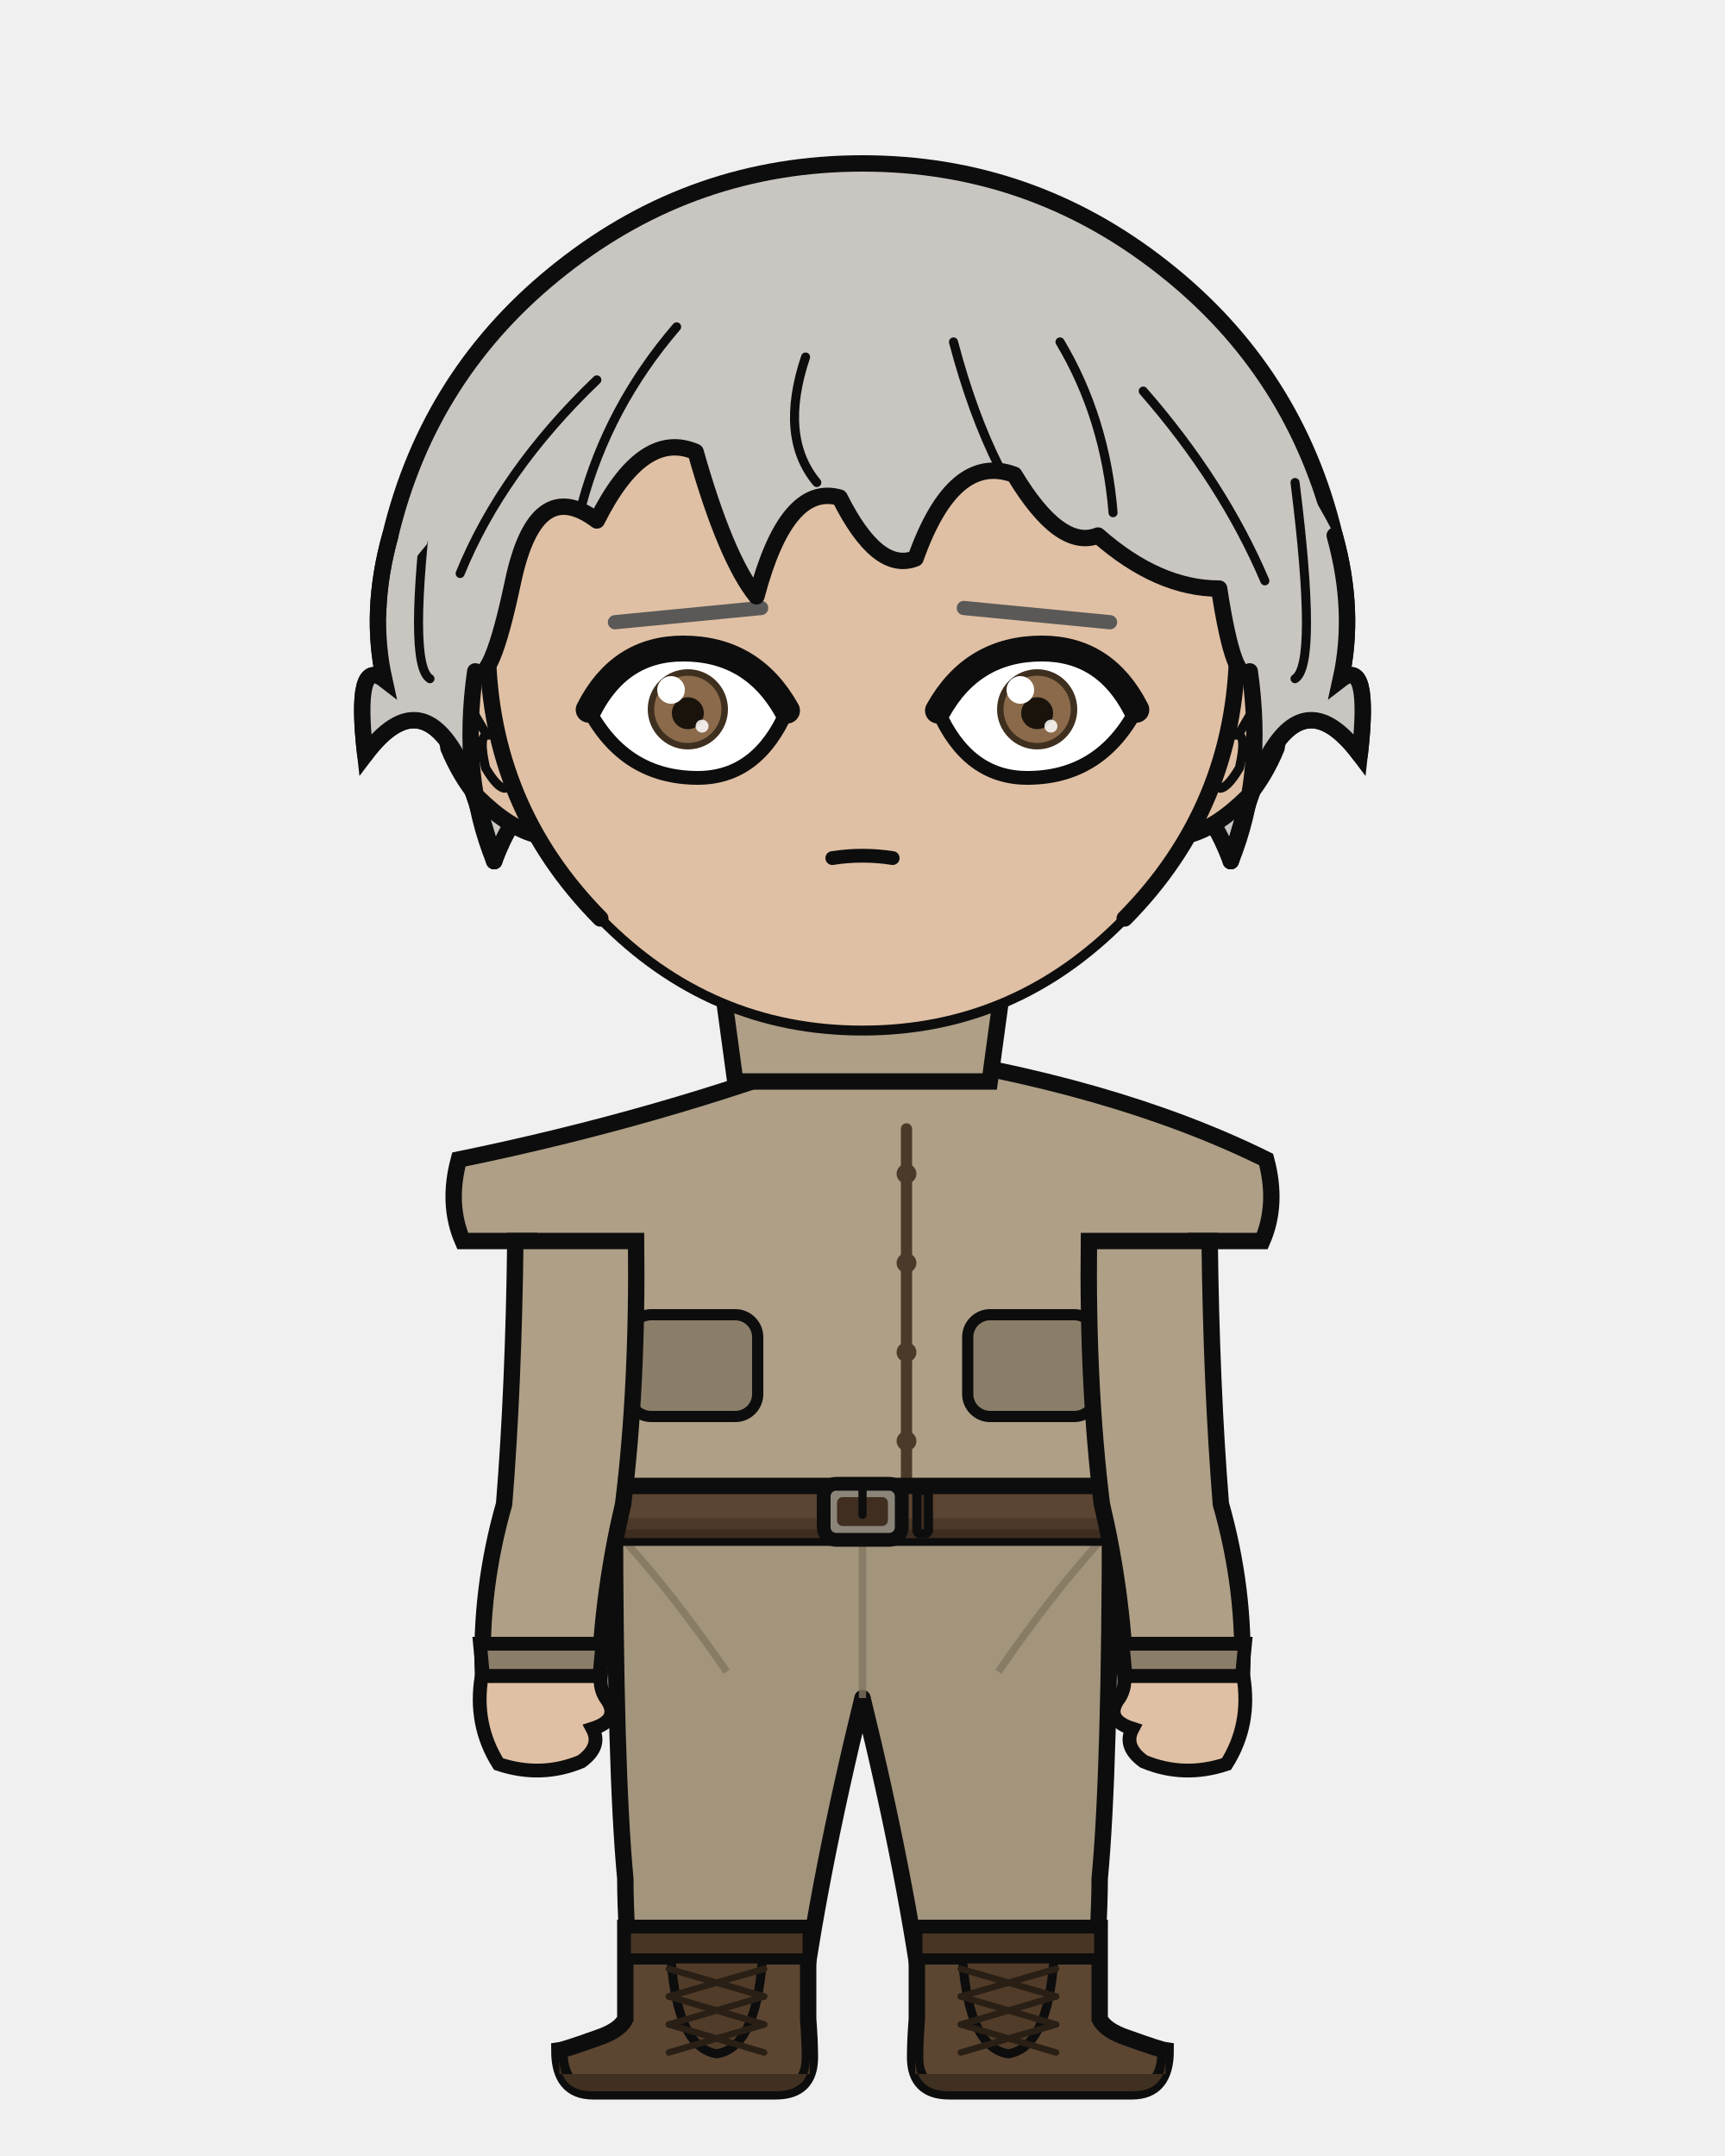
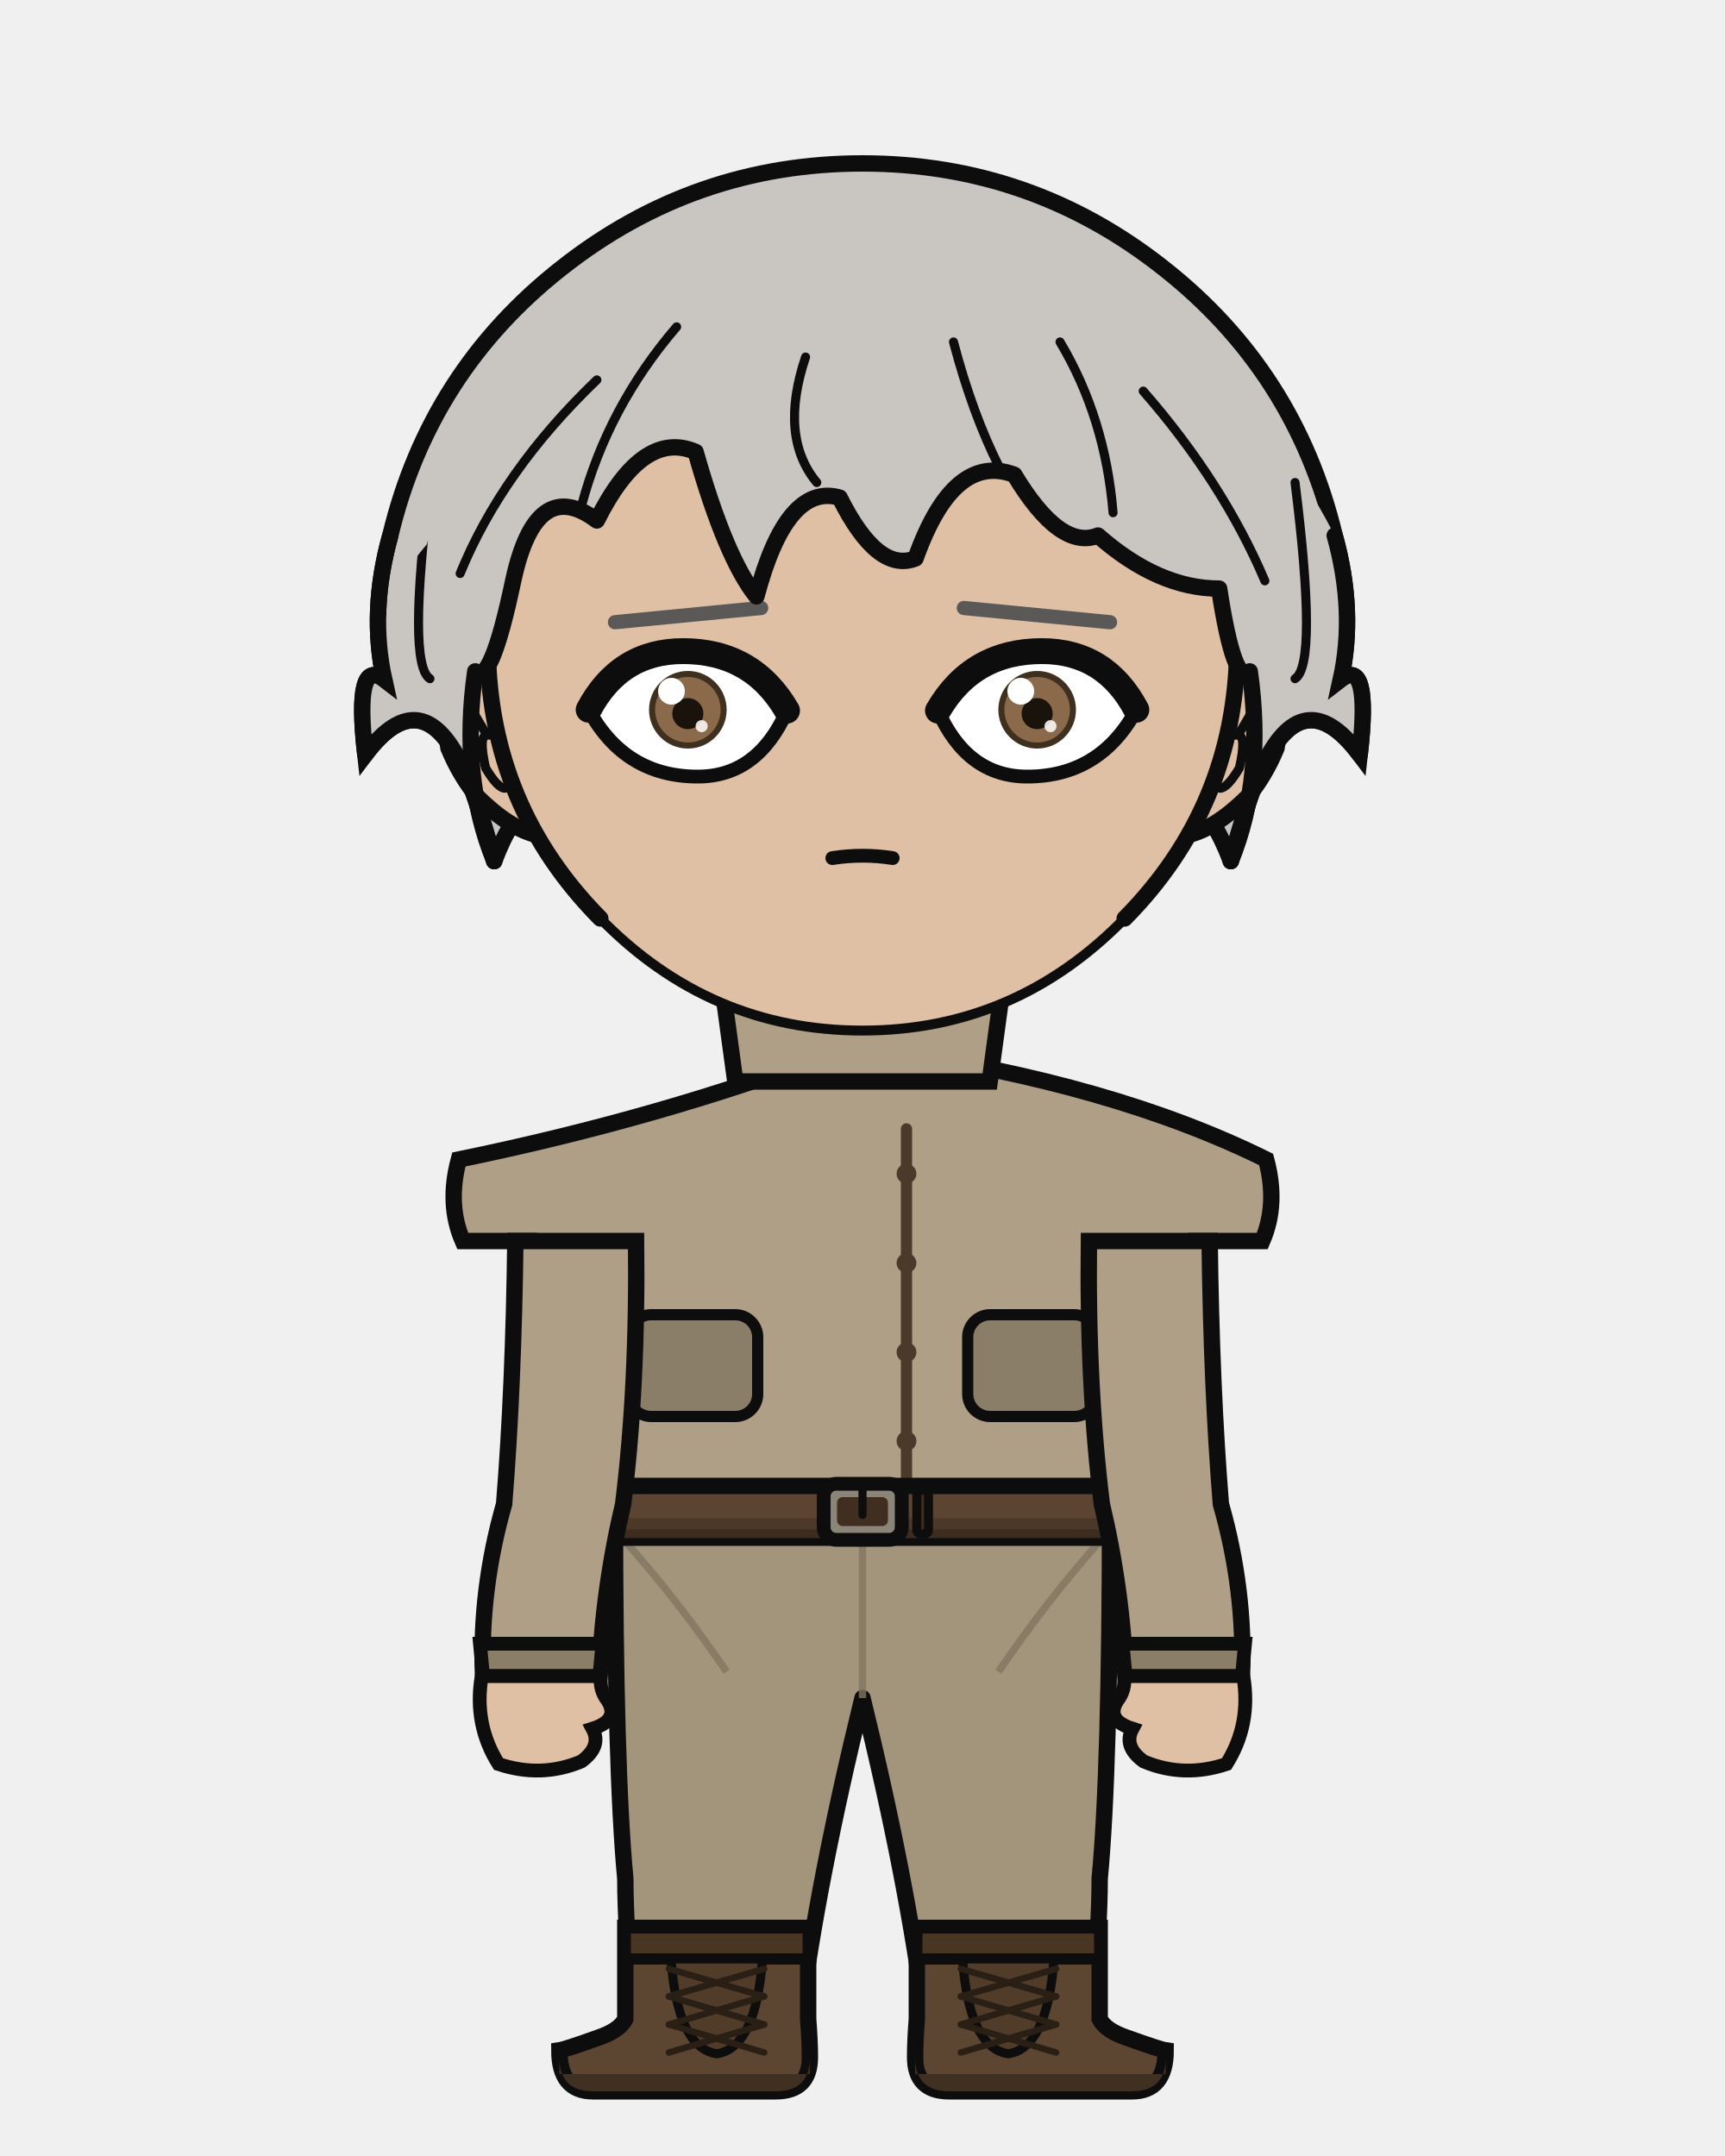
<svg xmlns="http://www.w3.org/2000/svg" width="400" height="500" viewBox="0 0 400 500">
  <defs>
    <clipPath id="hair-front">
      <path d="M 114.6 199.7 Q 106.7 180.3 110.2 155.7 Q 113.8 159.4 119.0 134.7 Q 124.3 110.1 138.4 120.7 Q 149.0 99.5 161.3 104.8 Q 168.3 129.5 175.4 138.3 Q 182.4 111.9 194.7 115.4 Q 203.5 133.0 212.3 129.5 Q 221.1 104.8 235.2 110.1 Q 245.8 127.7 254.6 124.2 Q 268.6 136.5 282.7 136.5 Q 286.2 159.4 289.8 155.7 Q 293.3 180.3 285.4 199.7 Q 289.8 183.8 292.4 178.6 Q 302.1 157.4 315.3 175.0 Q 317.9 152.2 310.9 157.6 Q 314.4 141.8 309.5 124.2 Q 292.5 91.3 264.3 69.0 Q 236.0 46.7 200.0 46.7 Q 164.0 46.7 135.7 69.0 Q 107.5 91.3 99.0 126.2 Q 85.6 141.8 89.1 157.6 Q 82.1 152.2 84.7 175.0 Q 97.9 157.4 107.6 178.6 Q 110.2 183.8 114.6 199.7 Z" />
    </clipPath>
  </defs>
  <path d="M 90.5 124.2 Q 99.6 86.2 130.3 62.1 Q 161.0 37.9 200.0 37.9 Q 239.0 37.9 269.7 62.1 Q 300.4 86.2 309.5 124.2 Q 314.4 141.8 310.9 157.6 Q 317.9 152.2 315.3 175.0 Q 302.1 157.4 292.4 178.6 Q 289.8 183.8 285.4 199.7 Q 277.4 178.6 268.6 190.9 Q 259.8 196.2 247.5 220.8 Q 226.4 196.2 200.0 201.4 Q 173.6 196.2 152.5 220.8 Q 140.2 196.2 131.4 190.9 Q 122.6 178.6 114.6 199.7 Q 110.2 183.8 107.6 178.6 Q 97.9 157.4 84.7 175.0 Q 82.1 152.2 89.1 157.6 Q 85.6 141.8 90.5 124.2 Z" fill="#c9c6c2" />
  <path d="M 90.5 124.2 Q 99.6 86.2 130.3 62.1 Q 161.0 37.9 200.0 37.9 Q 239.0 37.9 269.7 62.1 Q 300.4 86.2 309.5 124.2 Q 314.4 141.8 310.9 157.6 Q 317.9 152.2 315.3 175.0 Q 302.1 157.4 292.4 178.6 Q 289.8 183.8 285.4 199.7 Q 277.4 178.6 268.6 190.9 Q 259.8 196.2 247.5 220.8 Q 226.4 196.2 200.0 201.4 Q 173.6 196.2 152.5 220.8 Q 140.2 196.2 131.4 190.9 Q 122.6 178.6 114.6 199.7 Q 110.2 183.8 107.6 178.6 Q 97.9 157.4 84.7 175.0 Q 82.1 152.2 89.1 157.6 Q 85.6 141.8 90.5 124.2 Z" fill="none" stroke="#0d0d0d" stroke-width="3.8" stroke-linecap="round" stroke-linejoin="round" />
  <rect x="179.8" y="225.4" width="40.3" height="40.5" rx="14.1" fill="#e0c0a4" />
  <line x1="179.8" y1="225.4" x2="179.8" y2="265.9" stroke="#0d0d0d" stroke-width="3.8" />
  <line x1="220.2" y1="225.4" x2="220.2" y2="265.9" stroke="#0d0d0d" stroke-width="3.8" />
  <path d="M 142.6 350.6 L 257.4 350.6 Q 257.4 410.2 255.0 435.7 Q 255.0 447.1 253.1 468.2 L 214.5 468.2 Q 210.3 435.7 200.0 393.8 Q 189.7 435.7 185.5 468.2 L 146.9 468.2 Q 145.0 447.1 145.0 435.7 Q 142.6 410.2 142.6 350.6 Z" fill="#a3947c" stroke="#0d0d0d" stroke-width="3.8" stroke-linejoin="round" />
  <line x1="200.0" y1="355.8" x2="200.0" y2="393.8" stroke="#827561" stroke-width="1.7" opacity="0.8" />
  <path d="M 145.0 357.5 Q 156.7 370.5 168.5 387.7" fill="none" stroke="#827561" stroke-width="1.7" opacity="0.8" />
  <path d="M 255.0 357.5 Q 243.3 370.5 231.5 387.7" fill="none" stroke="#827561" stroke-width="1.7" opacity="0.8" />
  <path d="M 187.4 447.1 L 187.4 468.2 Q 187.8 473.3 187.8 477.1 Q 187.8 485.0 179.9 485.0 L 137.5 485.0 Q 129.7 485.0 129.7 475.5 Q 131.1 475.3 138.6 472.6 Q 143.7 470.9 145.0 468.2 L 145.0 447.1 Z" fill="#5c4632" stroke="#0d0d0d" stroke-width="3.8" />
  <path d="M 187.8 481.0 L 129.7 481.0 L 129.7 477.1 Q 129.7 485.0 137.5 485.0 L 179.9 485.0 Q 187.8 485.0 187.8 477.1 Z" fill="#403021" />
  <rect x="145.0" y="447.1" width="42.4" height="7.2" fill="#483524" stroke="#0d0d0d" stroke-width="2.6" />
  <path d="M 155.6 454.3 L 176.8 454.3 Q 175.3 474.9 166.2 476.3 Q 157.1 474.9 155.6 454.3 Z" fill="#513c29" stroke="#0d0d0d" stroke-width="2.1" />
  <line x1="177.2" y1="456.6" x2="155.1" y2="463.0" stroke="#291f15" stroke-width="1.5" stroke-linecap="round" />
  <line x1="155.1" y1="456.6" x2="177.2" y2="463.0" stroke="#291f15" stroke-width="1.5" stroke-linecap="round" />
  <line x1="177.2" y1="463.0" x2="155.1" y2="469.5" stroke="#291f15" stroke-width="1.5" stroke-linecap="round" />
  <line x1="155.1" y1="463.0" x2="177.2" y2="469.5" stroke="#291f15" stroke-width="1.5" stroke-linecap="round" />
  <line x1="177.2" y1="469.5" x2="155.1" y2="476.0" stroke="#291f15" stroke-width="1.5" stroke-linecap="round" />
  <line x1="155.1" y1="469.5" x2="177.2" y2="476.0" stroke="#291f15" stroke-width="1.5" stroke-linecap="round" />
  <path d="M 212.6 447.1 L 212.6 468.2 Q 212.2 473.3 212.2 477.1 Q 212.2 485.0 220.1 485.0 L 262.5 485.0 Q 270.3 485.0 270.3 475.5 Q 268.9 475.3 261.4 472.6 Q 256.3 470.9 255.0 468.2 L 255.0 447.1 Z" fill="#5c4632" stroke="#0d0d0d" stroke-width="3.8" />
  <path d="M 212.2 481.0 L 270.3 481.0 L 270.3 477.1 Q 270.3 485.0 262.5 485.0 L 220.1 485.0 Q 212.2 485.0 212.2 477.1 Z" fill="#403021" />
  <rect x="212.6" y="447.1" width="42.4" height="7.2" fill="#483524" stroke="#0d0d0d" stroke-width="2.6" />
  <path d="M 223.2 454.3 L 244.4 454.3 Q 242.9 474.9 233.8 476.3 Q 224.7 474.9 223.2 454.3 Z" fill="#513c29" stroke="#0d0d0d" stroke-width="2.1" />
  <line x1="244.9" y1="456.6" x2="222.8" y2="463.0" stroke="#291f15" stroke-width="1.5" stroke-linecap="round" />
  <line x1="222.8" y1="456.6" x2="244.9" y2="463.0" stroke="#291f15" stroke-width="1.5" stroke-linecap="round" />
  <line x1="244.9" y1="463.0" x2="222.8" y2="469.5" stroke="#291f15" stroke-width="1.5" stroke-linecap="round" />
  <line x1="222.8" y1="463.0" x2="244.9" y2="469.5" stroke="#291f15" stroke-width="1.5" stroke-linecap="round" />
  <line x1="244.9" y1="469.5" x2="222.8" y2="476.0" stroke="#291f15" stroke-width="1.5" stroke-linecap="round" />
  <line x1="222.8" y1="469.5" x2="244.9" y2="476.0" stroke="#291f15" stroke-width="1.5" stroke-linecap="round" />
  <path d="M 194.4 243.7 Q 153.2 259.3 106.4 268.9 Q 103.6 279.3 107.3 287.8 L 122.7 287.8 Q 122.7 321.4 121.4 348.8 Q 120.6 349.8 120.6 350.6 L 279.4 350.6 Q 279.4 349.8 278.6 348.8 Q 277.3 321.4 277.3 287.8 L 292.7 287.8 Q 296.4 279.3 293.6 268.9 Q 258.0 251.3 205.6 243.7 L 200.0 249.4 Z" fill="#ae9f86" stroke="#0d0d0d" stroke-width="3.8" />
  <path d="M 210.2 261.8 L 210.2 344.6" fill="none" stroke="#4b3a2a" stroke-width="2.6" stroke-linecap="round" />
  <circle cx="210.2" cy="272.2" r="2.3" fill="#4b3a2a" />
  <circle cx="210.2" cy="292.9" r="2.3" fill="#4b3a2a" />
  <circle cx="210.2" cy="313.6" r="2.3" fill="#4b3a2a" />
  <circle cx="210.2" cy="334.2" r="2.3" fill="#4b3a2a" />
  <rect x="145.8" y="304.9" width="29.9" height="23.6" rx="5.2" fill="#8b7e69" stroke="#0d0d0d" stroke-width="2.6" />
  <rect x="224.4" y="304.9" width="29.9" height="23.6" rx="5.2" fill="#8b7e69" stroke="#0d0d0d" stroke-width="2.6" />
  <rect x="119.0" y="344.6" width="162.0" height="12.0" rx="2.2" fill="#5b4432" stroke="#0d0d0d" stroke-width="3.8" />
  <rect x="119.0" y="352.1" width="162.0" height="4.6" rx="2.2" fill="#493525" opacity="0.8" />
  <rect x="191.0" y="344.1" width="18.1" height="13.0" rx="2.9" fill="#8a8578" stroke="#0d0d0d" stroke-width="3.2" />
  <rect x="194.1" y="347.2" width="11.8" height="6.7" rx="1.3" fill="#402e21" />
  <line x1="200.0" y1="344.1" x2="200.0" y2="351.3" stroke="#0d0d0d" stroke-width="1.9" stroke-linecap="round" />
  <rect x="212.6" y="345.6" width="2.7" height="10.1" rx="0.8" fill="#402e21" stroke="#0d0d0d" stroke-width="2.1" />
  <path d="M 147.5 287.8 L 119.5 287.8 Q 119.1 321.4 116.9 348.8 Q 111.2 368.7 112.0 388.7 L 139.0 388.7 Q 139.8 368.7 144.5 348.8 Q 147.9 321.4 147.5 287.8 Z" fill="#ae9f86" stroke="#0d0d0d" stroke-width="3.8" />
  <path d="M 111.3 381.2 L 139.7 381.2 L 139.0 388.7 L 112.0 388.7 Z" fill="#8b7e69" stroke="#0d0d0d" stroke-width="3.2" />
  <path d="M 111.7 388.7 Q 109.8 399.9 115.6 409.1 Q 125.5 412.4 134.8 408.5 Q 139.6 405.0 137.4 400.9 Q 143.7 398.9 140.9 394.4 Q 139.0 392.0 139.3 388.7 Z" fill="#e0c0a4" stroke="#0d0d0d" stroke-width="3.2" />
  <path d="M 252.5 287.8 L 280.5 287.8 Q 280.9 321.4 283.1 348.8 Q 288.8 368.7 288.0 388.7 L 261.0 388.7 Q 260.2 368.7 255.5 348.8 Q 252.1 321.4 252.5 287.8 Z" fill="#ae9f86" stroke="#0d0d0d" stroke-width="3.8" />
  <path d="M 260.3 381.2 L 288.7 381.2 L 288.0 388.7 L 261.0 388.7 Z" fill="#8b7e69" stroke="#0d0d0d" stroke-width="3.2" />
  <path d="M 288.3 388.7 Q 290.2 399.9 284.4 409.1 Q 274.5 412.4 265.2 408.5 Q 260.4 405.0 262.6 400.9 Q 256.3 398.9 259.1 394.4 Q 261.0 392.0 260.7 388.7 Z" fill="#e0c0a4" stroke="#0d0d0d" stroke-width="3.2" />
  <path d="M 165.7 215.5 L 234.3 215.5 L 229.5 250.8 L 170.5 250.8 Z" fill="#ae9f86" stroke="#0d0d0d" stroke-width="3.8" />
  <path d="M 200.0 215.5 L 200.0 234.9" fill="none" stroke="#0d0d0d" stroke-width="2.6" />
  <path d="M 113.1 153.2 Q 108.1 153.5 104.9 158.7 Q 102.2 164.3 104.0 173.5 Q 106.7 180.0 110.7 184.8 Q 118.2 192.2 124.7 193.7 Z" fill="#e0c0a4" />
  <path d="M 113.1 153.2 Q 108.1 153.5 104.9 158.7 Q 102.2 164.3 104.0 173.5 Q 106.7 180.0 110.7 184.8 Q 118.2 192.2 124.7 193.7" fill="none" stroke="#0d0d0d" stroke-width="3.8" stroke-linecap="round" />
  <path d="M 106.6 169.6 Q 105.6 165.1 106.4 163.5 Q 107.3 162.5 108.9 163.7 Q 110.8 166.9 112.9 170.5 Q 110.9 170.6 112.6 178.1 Q 115.4 182.8 117.1 182.8" fill="none" stroke="#0d0d0d" stroke-width="2.1" stroke-linecap="round" />
  <path d="M 286.9 153.2 Q 291.9 153.5 295.1 158.7 Q 297.8 164.3 296.0 173.5 Q 293.3 180.0 289.3 184.8 Q 281.8 192.2 275.3 193.7 Z" fill="#e0c0a4" />
  <path d="M 286.9 153.2 Q 291.9 153.5 295.1 158.7 Q 297.8 164.3 296.0 173.5 Q 293.3 180.0 289.3 184.8 Q 281.8 192.2 275.3 193.7" fill="none" stroke="#0d0d0d" stroke-width="3.8" stroke-linecap="round" />
  <path d="M 293.4 169.6 Q 294.4 165.1 293.6 163.5 Q 292.7 162.5 291.1 163.7 Q 289.2 166.9 287.1 170.5 Q 289.1 170.6 287.4 178.1 Q 284.6 182.8 282.9 182.8" fill="none" stroke="#0d0d0d" stroke-width="2.1" stroke-linecap="round" />
  <path d="M 200.0 62.6 Q 236.1 62.6 261.6 88.3 Q 287.1 114.1 286.9 150.6 Q 286.4 187.1 260.8 213.0 Q 235.4 239.0 200.0 239.0 Q 164.6 239.0 139.2 213.0 Q 113.6 187.1 113.1 150.6 Q 112.9 114.1 138.4 88.3 Q 163.9 62.6 200.0 62.6 Z" fill="#e0c0a4" />
  <path d="M 139.2 213.0 Q 113.6 187.1 113.1 150.6 Q 112.9 114.1 138.4 88.3 Q 163.9 62.6 200.0 62.6 Q 236.1 62.6 261.6 88.3 Q 287.1 114.1 286.9 150.6 Q 286.4 187.1 260.8 213.0" fill="none" stroke="#0d0d0d" stroke-width="3.8" stroke-linecap="round" />
  <path d="M 260.8 213.0 Q 235.4 239.0 200.0 239.0 Q 164.6 239.0 139.2 213.0" fill="none" stroke="#0d0d0d" stroke-width="2.3" stroke-linecap="round" />
  <line x1="176.5" y1="141.0" x2="142.6" y2="144.3" stroke="#5a5957" stroke-width="3.3" stroke-linecap="round" />
  <defs>
    <clipPath id="eye-l">
-       <path d="M 182.5 164.8 Q 174.5 150.4 158.4 150.4 Q 143.7 150.4 136.5 164.6 Q 144.9 180.4 161.8 180.4 Q 175.7 180.4 182.5 164.8 Z" />
+       <path d="M 182.5 164.8 Q 174.5 151.0 158.4 151.0 Q 143.7 151.0 136.5 164.6 Q 144.9 180.1 161.8 180.1 Q 175.7 180.1 182.5 164.8 Z" />
    </clipPath>
  </defs>
-   <path d="M 182.5 164.8 Q 174.5 150.4 158.4 150.4 Q 143.7 150.4 136.5 164.6 Q 144.9 180.4 161.8 180.4 Q 175.7 180.4 182.5 164.8 Z" fill="white" stroke="#0d0d0d" stroke-width="3.2" />
+   <path d="M 182.5 164.8 Q 174.5 151.0 158.4 151.0 Q 143.7 151.0 136.5 164.6 Q 144.9 180.1 161.8 180.1 Q 175.7 180.1 182.5 164.8 Z" fill="white" stroke="#0d0d0d" stroke-width="3.2" />
  <g clip-path="url(#eye-l)">
-     <circle cx="159.5" cy="164.5" r="9.3" fill="#3e2f1f" />
-     <circle cx="159.5" cy="164.5" r="7.8" fill="#8a6a4a" />
-     <circle cx="159.5" cy="165.4" r="3.7" fill="#19130c" />
-     <circle cx="155.6" cy="160.0" r="3.2" fill="white" />
-     <circle cx="162.8" cy="168.4" r="1.5" fill="white" opacity="0.85" />
+     <circle cx="159.5" cy="164.6" r="9.0" fill="#3e2f1f" />
+     <circle cx="159.5" cy="164.6" r="7.6" fill="#8a6a4a" />
+     <circle cx="159.5" cy="165.5" r="3.6" fill="#19130c" />
+     <circle cx="155.7" cy="160.3" r="3.1" fill="white" />
+     <circle cx="162.7" cy="168.4" r="1.4" fill="white" opacity="0.85" />
  </g>
-   <path d="M 182.5 164.8 Q 174.5 150.4 158.4 150.4 Q 143.7 150.4 136.5 164.6" fill="none" stroke="#0d0d0d" stroke-width="6.0" stroke-linecap="round" />
+   <path d="M 182.5 164.8 Q 174.5 151.0 158.4 151.0 Q 143.7 151.0 136.5 164.6" fill="none" stroke="#0d0d0d" stroke-width="6.0" stroke-linecap="round" />
  <line x1="223.5" y1="141.0" x2="257.4" y2="144.3" stroke="#5a5957" stroke-width="3.3" stroke-linecap="round" />
  <defs>
    <clipPath id="eye-r">
-       <path d="M 217.5 164.8 Q 225.5 150.4 241.6 150.4 Q 256.3 150.4 263.5 164.6 Q 255.1 180.4 238.2 180.4 Q 224.3 180.4 217.5 164.8 Z" />
+       <path d="M 217.5 164.8 Q 225.5 151.0 241.6 151.0 Q 256.3 151.0 263.5 164.6 Q 255.1 180.1 238.2 180.1 Q 224.3 180.1 217.5 164.8 Z" />
    </clipPath>
  </defs>
-   <path d="M 217.5 164.8 Q 225.5 150.4 241.6 150.4 Q 256.3 150.4 263.5 164.6 Q 255.1 180.4 238.2 180.4 Q 224.3 180.4 217.5 164.8 Z" fill="white" stroke="#0d0d0d" stroke-width="3.2" />
+   <path d="M 217.5 164.8 Q 225.5 151.0 241.6 151.0 Q 256.3 151.0 263.5 164.6 Q 255.1 180.1 238.2 180.1 Q 224.3 180.1 217.5 164.8 Z" fill="white" stroke="#0d0d0d" stroke-width="3.2" />
  <g clip-path="url(#eye-r)">
-     <circle cx="240.5" cy="164.5" r="9.3" fill="#3e2f1f" />
-     <circle cx="240.5" cy="164.5" r="7.8" fill="#8a6a4a" />
-     <circle cx="240.5" cy="165.4" r="3.7" fill="#19130c" />
-     <circle cx="236.6" cy="160.0" r="3.2" fill="white" />
-     <circle cx="243.7" cy="168.4" r="1.5" fill="white" opacity="0.85" />
+     <circle cx="240.5" cy="164.6" r="9.0" fill="#3e2f1f" />
+     <circle cx="240.5" cy="164.6" r="7.6" fill="#8a6a4a" />
+     <circle cx="240.5" cy="165.5" r="3.6" fill="#19130c" />
+     <circle cx="236.7" cy="160.3" r="3.1" fill="white" />
+     <circle cx="243.6" cy="168.4" r="1.4" fill="white" opacity="0.85" />
  </g>
-   <path d="M 217.5 164.8 Q 225.5 150.4 241.6 150.4 Q 256.3 150.4 263.5 164.6" fill="none" stroke="#0d0d0d" stroke-width="6.0" stroke-linecap="round" />
+   <path d="M 217.5 164.8 Q 225.5 151.0 241.6 151.0 Q 256.3 151.0 263.5 164.6" fill="none" stroke="#0d0d0d" stroke-width="6.0" stroke-linecap="round" />
  <path d="M 193.0 199.0 Q 200.0 197.9 207.0 199.0" fill="none" stroke="#0d0d0d" stroke-width="3.2" stroke-linecap="round" />
  <path d="M 114.6 199.7 Q 106.7 180.3 110.2 155.7 Q 113.8 159.4 119.0 134.7 Q 124.3 110.1 138.4 120.7 Q 149.0 99.5 161.3 104.8 Q 168.3 129.5 175.4 138.3 Q 182.4 111.9 194.7 115.4 Q 203.5 133.0 212.3 129.5 Q 221.1 104.8 235.2 110.1 Q 245.8 127.7 254.6 124.2 Q 268.6 136.5 282.7 136.5 Q 286.2 159.4 289.8 155.7 Q 293.3 180.3 285.4 199.7 Q 289.8 183.8 292.4 178.6 Q 302.1 157.4 315.3 175.0 Q 317.9 152.2 310.9 157.6 Q 314.4 141.8 309.5 124.2 Q 292.5 91.3 264.3 69.0 Q 236.0 46.7 200.0 46.7 Q 164.0 46.7 135.7 69.0 Q 107.5 91.3 99.0 126.2 Q 85.6 141.8 89.1 157.6 Q 82.1 152.2 84.7 175.0 Q 97.9 157.4 107.6 178.6 Q 110.2 183.8 114.6 199.7 Z" fill="#c9c6c2" />
  <path d="M 114.6 199.7 Q 106.7 180.3 110.2 155.7 Q 113.8 159.4 119.0 134.7 Q 124.3 110.1 138.4 120.7 Q 149.0 99.5 161.3 104.8 Q 168.3 129.5 175.4 138.3 Q 182.4 111.9 194.7 115.4 Q 203.5 133.0 212.3 129.5 Q 221.1 104.8 235.2 110.1 Q 245.8 127.7 254.6 124.2 Q 268.6 136.5 282.7 136.5 Q 286.2 159.4 289.8 155.7 Q 293.3 180.3 285.4 199.7" fill="none" stroke="#0d0d0d" stroke-width="3.8" stroke-linecap="round" stroke-linejoin="round" />
  <path d="M 285.4 199.7 Q 289.8 183.8 292.4 178.6 Q 302.1 157.4 315.3 175.0 Q 317.9 152.2 310.9 157.6 Q 314.4 141.8 309.5 124.2" fill="none" stroke="#0d0d0d" stroke-width="3.8" stroke-linecap="round" />
  <path d="M 114.6 199.7 Q 110.2 183.8 107.6 178.6 Q 97.9 157.4 84.7 175.0 Q 82.1 152.2 89.1 157.6 Q 85.6 141.8 90.5 124.2" fill="none" stroke="#0d0d0d" stroke-width="3.8" stroke-linecap="round" />
  <path d="M 156.9 75.8 Q 141.0 94.3 134.9 117.1" fill="none" stroke="#0d0d0d" stroke-width="2.1" stroke-linecap="round" clip-path="url(#hair-front)" />
  <path d="M 186.8 82.8 Q 180.6 101.3 189.4 111.9" fill="none" stroke="#0d0d0d" stroke-width="2.1" stroke-linecap="round" clip-path="url(#hair-front)" />
  <path d="M 221.1 79.3 Q 225.5 96.0 231.7 108.3" fill="none" stroke="#0d0d0d" stroke-width="2.1" stroke-linecap="round" clip-path="url(#hair-front)" />
  <path d="M 245.8 79.3 Q 256.3 96.9 258.1 118.9" fill="none" stroke="#0d0d0d" stroke-width="2.1" stroke-linecap="round" clip-path="url(#hair-front)" />
  <path d="M 265.1 90.7 Q 283.6 111.9 293.3 134.7" fill="none" stroke="#0d0d0d" stroke-width="2.1" stroke-linecap="round" clip-path="url(#hair-front)" />
  <path d="M 138.4 88.1 Q 116.4 109.2 106.7 133.0" fill="none" stroke="#0d0d0d" stroke-width="2.1" stroke-linecap="round" clip-path="url(#hair-front)" />
  <path d="M 300.3 111.9 Q 305.6 154.1 300.3 157.4" fill="none" stroke="#0d0d0d" stroke-width="2.1" stroke-linecap="round" clip-path="url(#hair-front)" />
  <path d="M 99.7 111.9 Q 94.4 154.1 99.7 157.4" fill="none" stroke="#0d0d0d" stroke-width="2.1" stroke-linecap="round" clip-path="url(#hair-front)" />
</svg>
